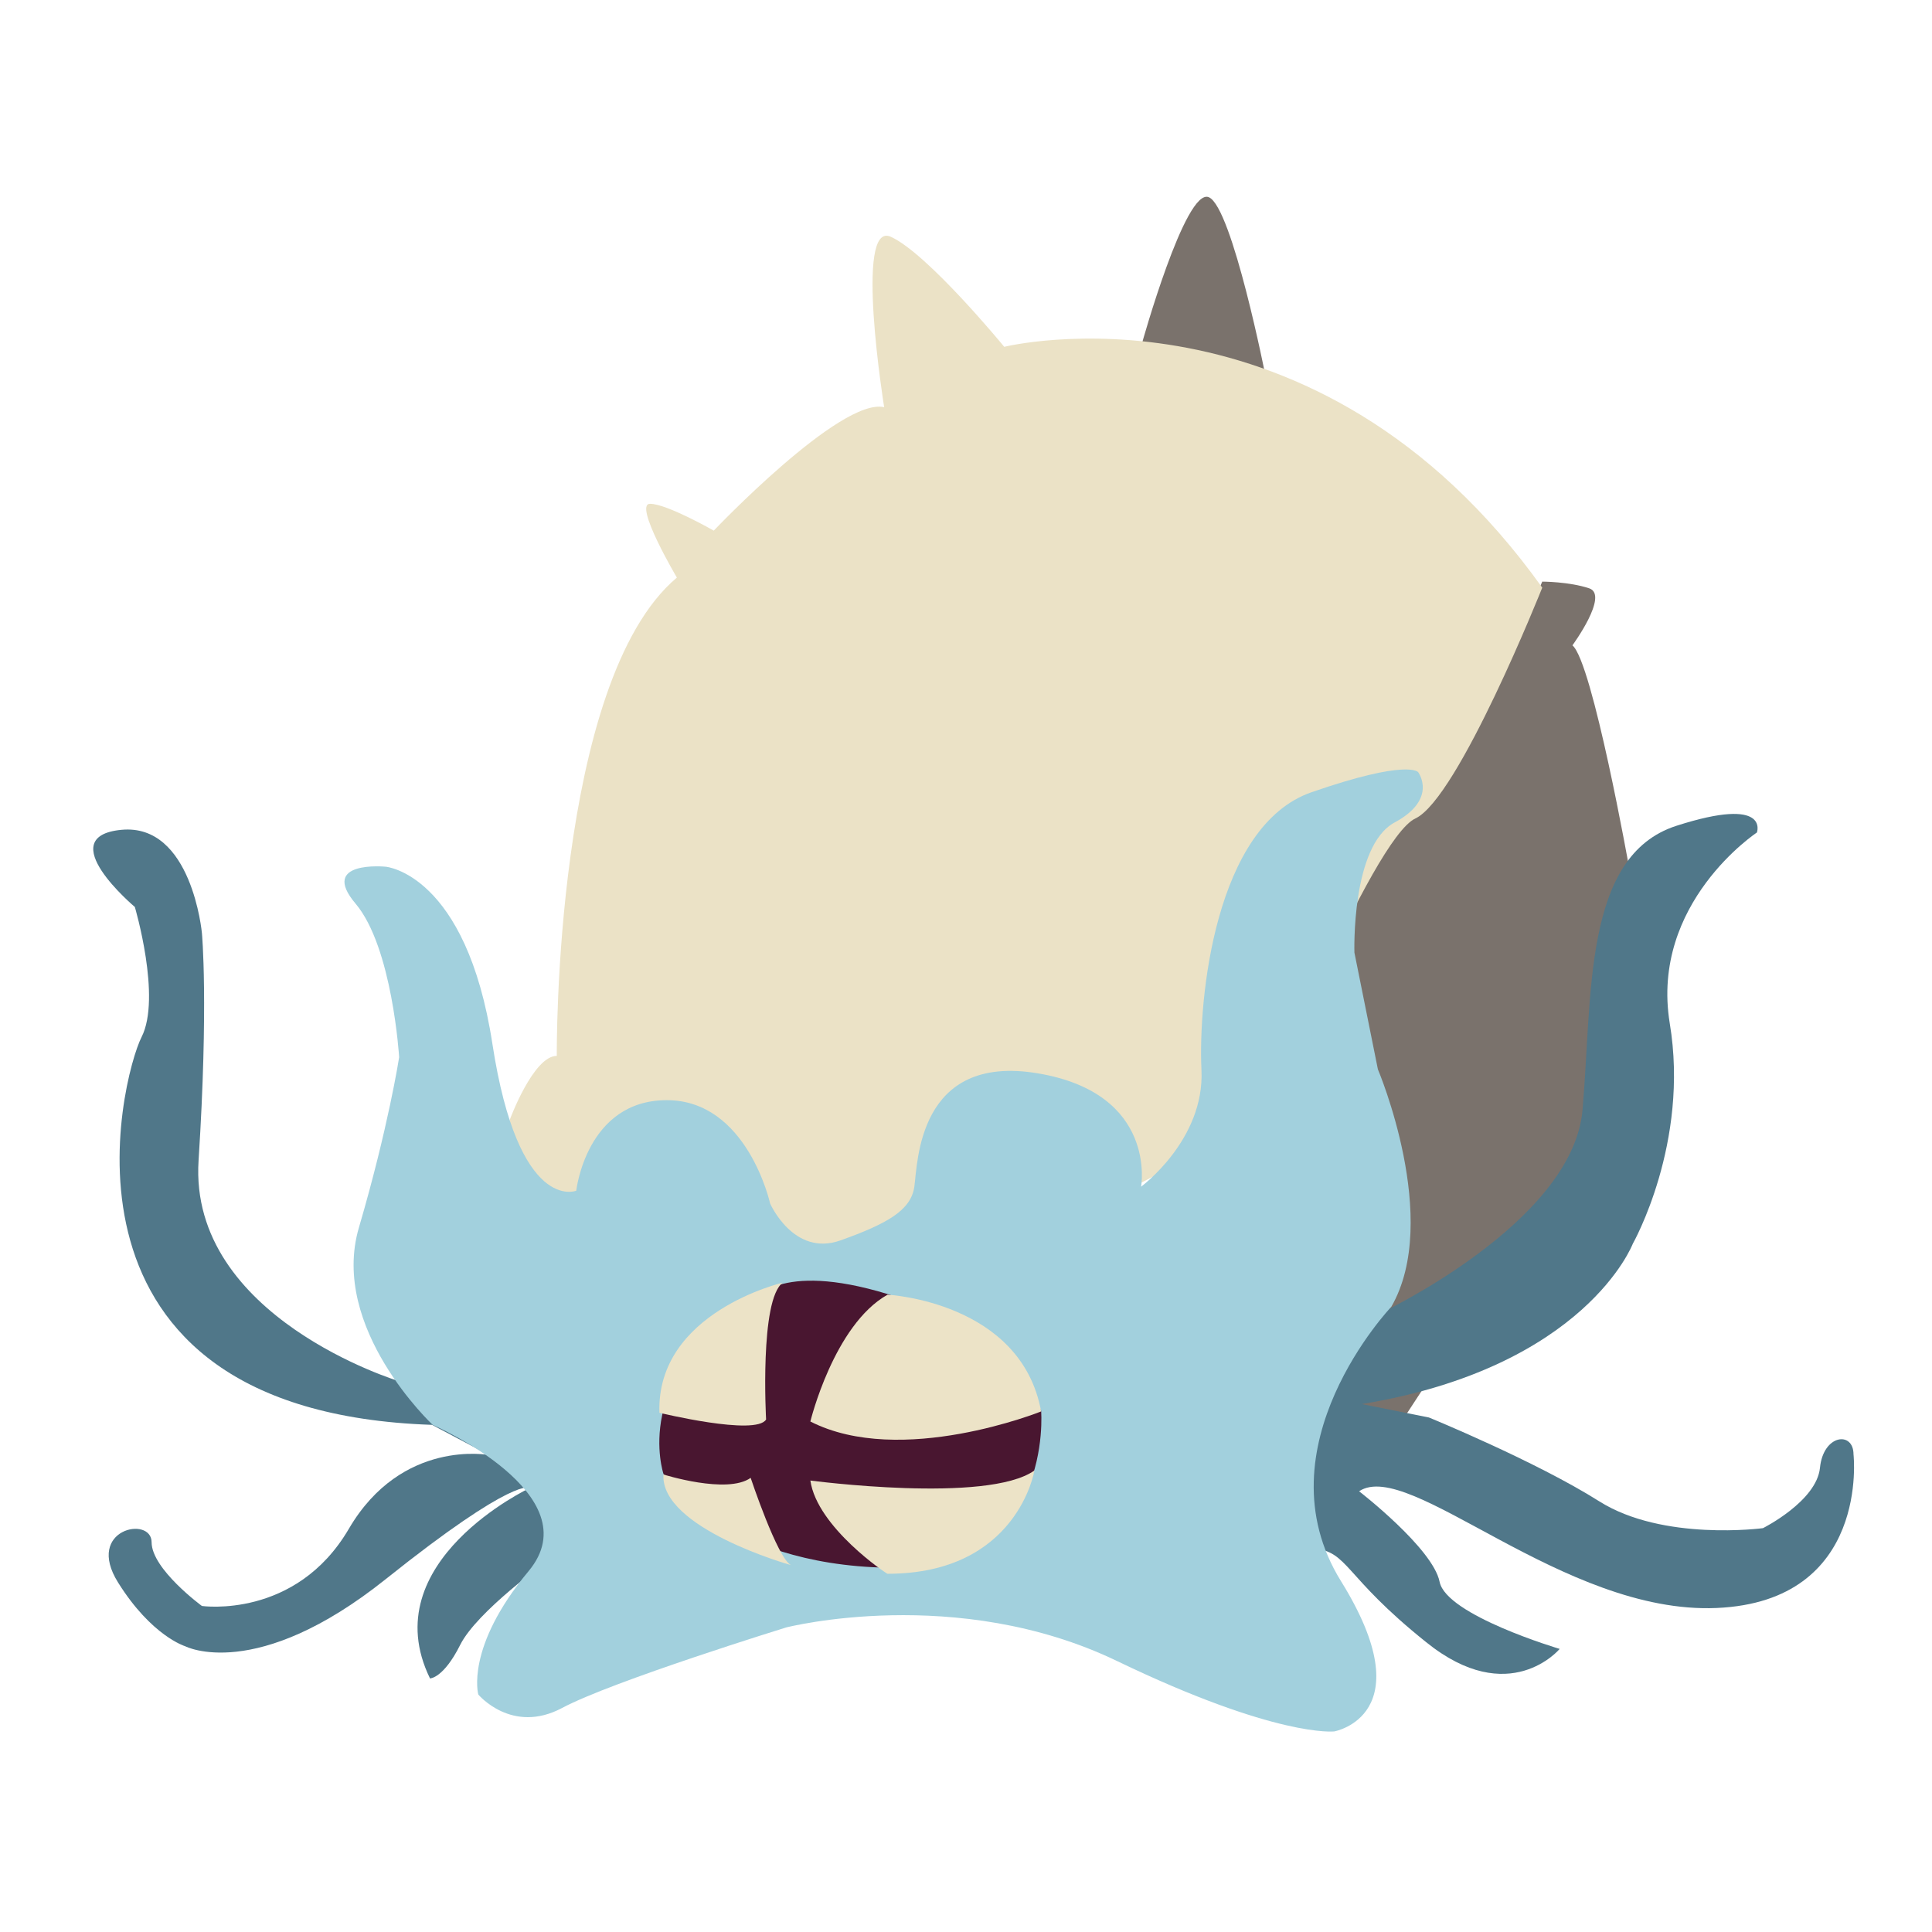
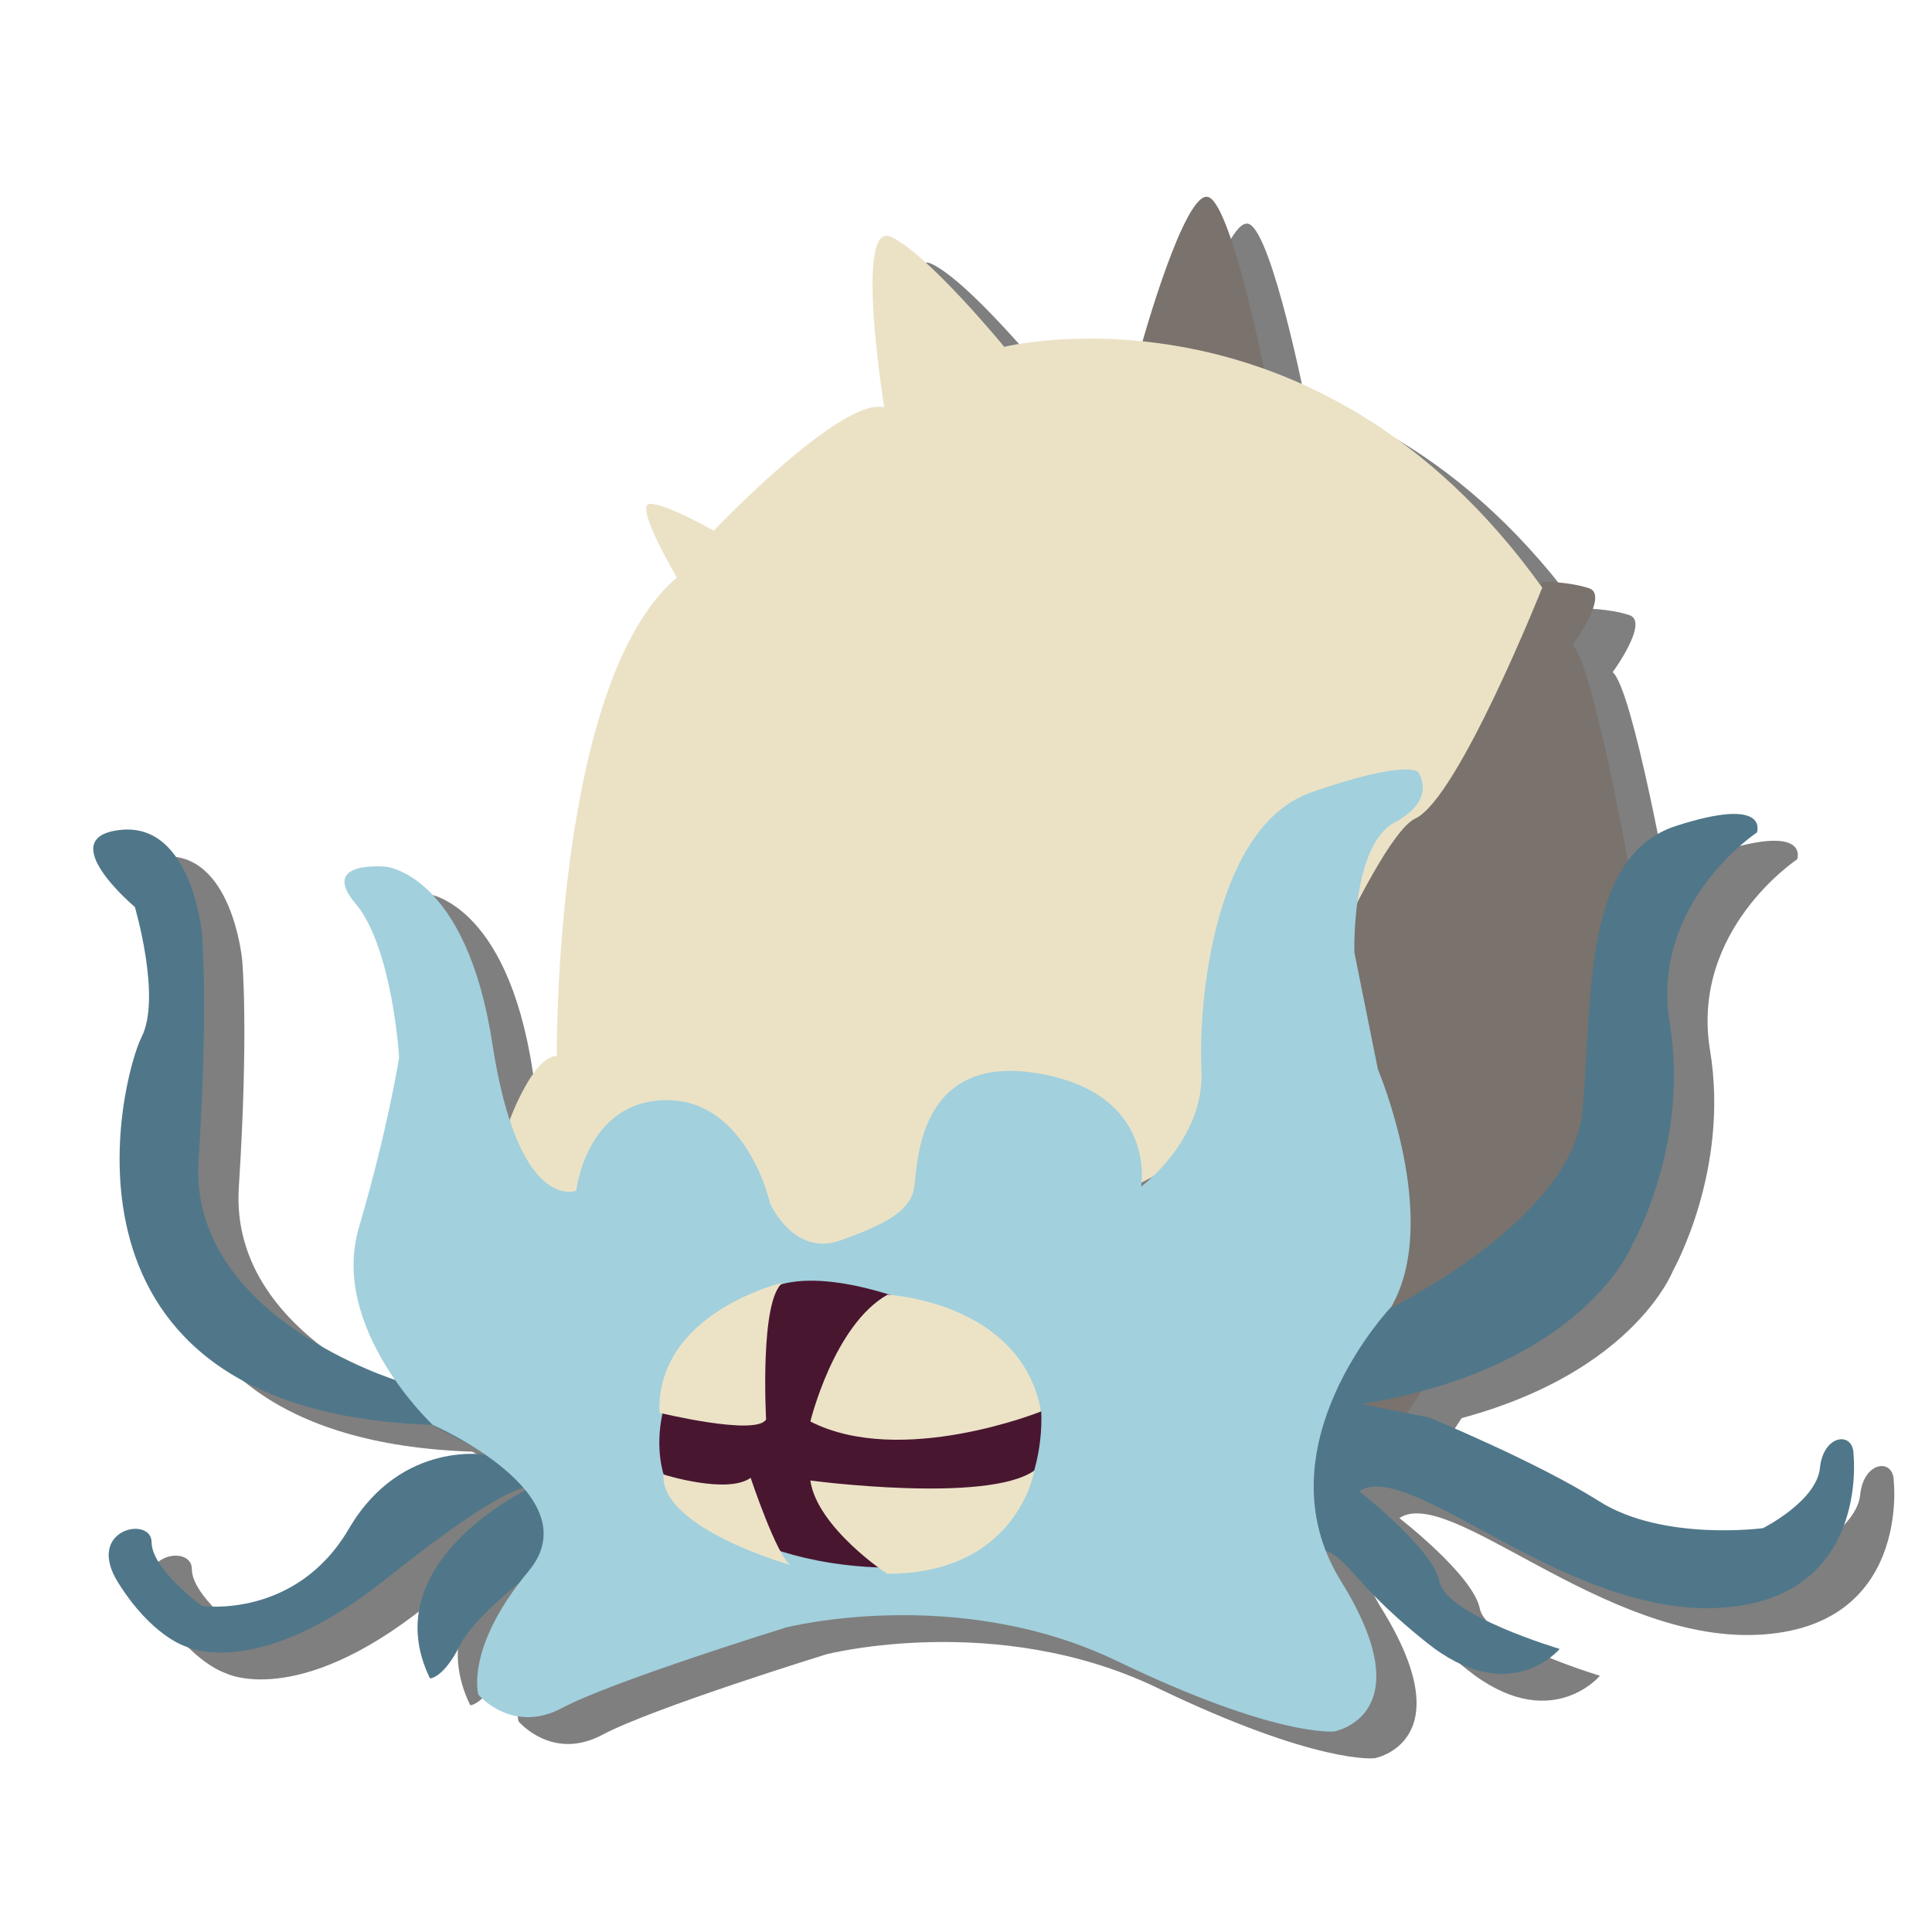
<svg xmlns="http://www.w3.org/2000/svg" version="1.1" id="Layer_1" x="0px" y="0px" viewBox="0 0 288 288" style="enable-background:new 0 0 288 288;" xml:space="preserve">
  <style type="text/css">
- 	.st0{fill:#507789;}
- 	.st1{fill:#7A726C;}
- 	.st2{fill:#EBE2C6;}
- 	.st3{fill:#A2D0DD;}
- 	.st4{fill:#491630;}
- 	.st5{fill:#ECE3C7;}
+ 	.st0{opacity:0.5;}
+ 	.st1{fill:#507789;}
+ 	.st2{fill:#7A726C;}
+ 	.st3{fill:#EBE2C6;}
+ 	.st4{fill:#A2D0DD;}
+ 	.st5{fill:#491630;}
+ 	.st6{fill:#ECE3C7;}
</style>
-   <path class="st0" d="M59.5,205.9c0,0-31.4-9.5-29.9-32.9s0.5-33.9,0.5-33.9s-1.5-16.4-12-15.4c-10.5,1,2,11.5,2,11.5s4,13.5,1,19.4  s-15.9,55.8,43.3,57.8l8.5,4.5c0,0-13-2.5-20.9,11s-21.9,11.5-21.9,11.5s-7.5-5.5-7.5-9.5s-10-2-5,6s10,9.5,10,9.5s10.5,5.5,29.9-10  S79,221.8,79,221.8s-23.4,11-14.9,28.4c0,0,2,0,4.5-5c2.5-5,13-12.5,13-12.5l4.5-8.5C85.9,224.3,66,204.9,59.5,205.9z" />
-   <path class="st1" d="M200.5,224.8l14-21.4l26.4-34.4l2-39.4c0,0-5.5-30.9-8.5-33.4c0,0,5.5-7.5,2.5-8.5c-3-1-7-1-7-1  s-13.5,31.4-19.4,32.4c-6,1-12,16.9-12,16.9l5,54.3L200.5,224.8z" />
-   <path class="st0" d="M205.5,195.9c0,0,28.9-13.5,30.4-30.4s0-37.9,14-42.4c14-4.5,12,1,12,1s-15.9,10.5-13,28.4  c3,17.9-5.5,32.9-5.5,32.9s-7,18.4-40.4,23.9l10,2c0,0,15.9,6.5,25.4,12.5c9.5,6,24.4,4,24.4,4s8-4,8.5-9c0.5-5,5-5.5,5-2  c0,0,2.5,21.9-20.4,22.9c-22.9,1-45.8-22.4-53.3-17.4c0,0,11,8.5,12,13.5c1,5,17.9,10,17.9,10s-7.5,9-19.9-1  c-12.5-10-11.5-13.5-16.9-14c-5.5-0.5-1-19.9-1-19.9L205.5,195.9z" />
-   <path class="st1" d="M170.2,51.3c0,0,6.5-23.4,10-21.9c3.5,1.5,8.5,26.9,8.5,26.9L170.2,51.3z" />
-   <path class="st2" d="M76,166.9c0,0,3.5-9.5,7-9.5c0,0-0.5-55.8,17.9-71.3c0,0-6.5-11-4-11s9.5,4,9.5,4s18.9-19.9,25.4-18.4  c0,0-4.5-27.9,1-25.4s16.9,16.4,16.9,16.4s46.3-11.5,80.2,35.9c0,0-12.5,31.4-18.9,34.4c-6.5,3-23.4,45.3-23.4,45.3l-50.3,25.9  l-49.3-6.5l-13-13L76,166.9z" />
-   <path class="st3" d="M64.5,212.4c0,0-15.4-14.4-11-29.4s6-25.4,6-25.4s-1-16.4-6.5-22.9c-5.5-6.5,4.5-5.5,4.5-5.5s12,1,15.9,26.4  s12.5,21.9,12.5,21.9S87.4,164,99.4,164s15.4,15.4,15.4,15.4s3.5,8,10.5,5.5c7-2.5,10.5-4.5,11-8c0.5-3.5,0.5-19.9,18.4-16.9  s15.4,16.9,15.4,16.9s9.5-7,9-17.4c-0.5-10.5,2-36.4,16.4-41.4c14.4-5,15.9-3,15.9-3s3,4-3.5,7.5c-6.5,3.5-6,19.4-6,19.4l3.5,17.4  c0,0,9.5,22.4,2,35.4c0,0-19.9,20.9-7.5,40.9s-1,22.4-1,22.4s-8.5,1-32.4-10.5c-23.9-11.5-49.3-5-49.3-5s-25.9,8-33.4,12  s-12.5-2-12.5-2s-2-7,7.5-18.4S64.5,212.4,64.5,212.4z" />
-   <path class="st4" d="M112.4,193.9c0,0,3.5-6,19.9-1c16.4,5,22.9,17.4,22.9,17.4s2,23.9-22.9,23.4c-24.9-0.5-33.4-14-33.4-14  S93.9,204.9,112.4,193.9z" />
-   <path class="st5" d="M98.3,210.6c0,0,14.4,3.5,15.9,1c0,0-1-17.9,2.5-20.4C116.7,191.2,97.8,195.6,98.3,210.6z" />
-   <path class="st5" d="M120.8,211.9c0,0,3.5-14.4,11.5-18.9c0,0,19.9,1,22.9,17.4C155.2,210.4,134.3,218.8,120.8,211.9z" />
-   <path class="st5" d="M98.9,219.8c0,0,9.5,3,13,0.5c0,0,4,12,6,13C117.8,233.3,98.4,227.8,98.9,219.8z" />
-   <path class="st5" d="M120.8,220.7c0,0,26.4,3.5,33.4-1.5c0,0-2.5,15.4-21.9,15.4C132.3,234.7,121.8,227.7,120.8,220.7z" />
+   <g class="st0">
+     <path d="M65.5,209.9c0,0-31.4-9.5-29.9-32.9s0.5-33.9,0.5-33.9s-1.5-16.4-12-15.4c-10.5,1,2,11.5,2,11.5s4,13.5,1,19.4   s-15.9,55.8,43.3,57.8l8.5,4.5c0,0-13-2.5-20.9,11s-21.9,11.5-21.9,11.5s-7.5-5.5-7.5-9.5s-10-2-5,6s10,9.5,10,9.5   s10.5,5.5,29.9-10S85,225.8,85,225.8s-23.4,11-14.9,28.4c0,0,2,0,4.5-5s13-12.5,13-12.5l4.5-8.5C91.9,228.3,72,208.9,65.5,209.9z" />
+     <path d="M206.5,228.8l14-21.4l26.4-34.4l2-39.4c0,0-5.5-30.9-8.5-33.4c0,0,5.5-7.5,2.5-8.5s-7-1-7-1s-13.5,31.4-19.4,32.4   c-6,1-12,16.9-12,16.9l5,54.3L206.5,228.8z" />
+     <path d="M211.5,199.9c0,0,28.9-13.5,30.4-30.4s0-37.9,14-42.4c14-4.5,12,1,12,1s-15.9,10.5-13,28.4c3,17.9-5.5,32.9-5.5,32.9   s-7,18.4-40.4,23.9l10,2c0,0,15.9,6.5,25.4,12.5s24.4,4,24.4,4s8-4,8.5-9s5-5.5,5-2c0,0,2.5,21.9-20.4,22.9s-45.8-22.4-53.3-17.4   c0,0,11,8.5,12,13.5s17.9,10,17.9,10s-7.5,9-19.9-1c-12.5-10-11.5-13.5-16.9-14c-5.5-0.5-1-19.9-1-19.9L211.5,199.9z" />
+     <path d="M176.2,55.3c0,0,6.5-23.4,10-21.9s8.5,26.9,8.5,26.9L176.2,55.3z" />
+     <path d="M82,170.9c0,0,3.5-9.5,7-9.5c0,0-0.5-55.8,17.9-71.3c0,0-6.5-11-4-11s9.5,4,9.5,4s18.9-19.9,25.4-18.4c0,0-4.5-27.9,1-25.4   s16.9,16.4,16.9,16.4s46.3-11.5,80.2,35.9c0,0-12.5,31.4-18.9,34.4c-6.5,3-23.4,45.3-23.4,45.3l-50.3,25.9L94,190.7l-13-13   L82,170.9z" />
+     <path d="M70.5,216.4c0,0-15.4-14.4-11-29.4s6-25.4,6-25.4s-1-16.4-6.5-22.9s4.5-5.5,4.5-5.5s12,1,15.9,26.4s12.5,21.9,12.5,21.9   s1.5-13.5,13.5-13.5s15.4,15.4,15.4,15.4s3.5,8,10.5,5.5c7-2.5,10.5-4.5,11-8s0.5-19.9,18.4-16.9s15.4,16.9,15.4,16.9s9.5-7,9-17.4   c-0.5-10.5,2-36.4,16.4-41.4s15.9-3,15.9-3s3,4-3.5,7.5c-6.5,3.5-6,19.4-6,19.4l3.5,17.4c0,0,9.5,22.4,2,35.4   c0,0-19.9,20.9-7.5,40.9s-1,22.4-1,22.4s-8.5,1-32.4-10.5c-23.9-11.5-49.3-5-49.3-5s-25.9,8-33.4,12c-7.5,4-12.5-2-12.5-2   s-2-7,7.5-18.4S70.5,216.4,70.5,216.4z" />
+     <path d="M118.4,197.9c0,0,3.5-6,19.9-1s22.9,17.4,22.9,17.4s2,23.9-22.9,23.4s-33.4-14-33.4-14S99.9,208.9,118.4,197.9z" />
+     <path d="M104.3,214.6c0,0,14.4,3.5,15.9,1c0,0-1-17.9,2.5-20.4C122.7,195.2,103.8,199.6,104.3,214.6z" />
+     <path d="M126.8,215.9c0,0,3.5-14.4,11.5-18.9c0,0,19.9,1,22.9,17.4C161.2,214.4,140.3,222.8,126.8,215.9z" />
+     <path d="M104.9,223.8c0,0,9.5,3,13,0.5c0,0,4,12,6,13C123.8,237.3,104.4,231.8,104.9,223.8z" />
+     <path d="M126.8,224.7c0,0,26.4,3.5,33.4-1.5c0,0-2.5,15.4-21.9,15.4C138.3,238.7,127.8,231.7,126.8,224.7z" />
+   </g>
+   <g>
+     <path class="st1" d="M59.5,205.9c0,0-31.4-9.5-29.9-32.9s0.5-33.9,0.5-33.9s-1.5-16.4-12-15.4s2,11.5,2,11.5s4,13.5,1,19.4   s-15.9,55.8,43.3,57.8l8.5,4.5c0,0-13-2.5-20.9,11s-21.9,11.5-21.9,11.5s-7.5-5.5-7.5-9.5s-10-2-5,6s10,9.5,10,9.5   s10.5,5.5,29.9-10S79,221.8,79,221.8s-23.4,11-14.9,28.4c0,0,2,0,4.5-5s13-12.5,13-12.5l4.5-8.5C85.9,224.3,66,204.9,59.5,205.9z" />
+     <path class="st2" d="M200.5,224.8l14-21.4l26.4-34.4l2-39.4c0,0-5.5-30.9-8.5-33.4c0,0,5.5-7.5,2.5-8.5s-7-1-7-1   s-13.5,31.4-19.4,32.4c-6,1-12,16.9-12,16.9l5,54.3L200.5,224.8z" />
+     <path class="st1" d="M205.5,195.9c0,0,28.9-13.5,30.4-30.4s0-37.9,14-42.4s12,1,12,1s-15.9,10.5-13,28.4c3,17.9-5.5,32.9-5.5,32.9   s-7,18.4-40.4,23.9l10,2c0,0,15.9,6.5,25.4,12.5s24.4,4,24.4,4s8-4,8.5-9s5-5.5,5-2c0,0,2.5,21.9-20.4,22.9s-45.8-22.4-53.3-17.4   c0,0,11,8.5,12,13.5s17.9,10,17.9,10s-7.5,9-19.9-1c-12.5-10-11.5-13.5-16.9-14c-5.5-0.5-1-19.9-1-19.9L205.5,195.9z" />
+     <path class="st2" d="M170.2,51.3c0,0,6.5-23.4,10-21.9s8.5,26.9,8.5,26.9L170.2,51.3z" />
+     <path class="st3" d="M76,166.9c0,0,3.5-9.5,7-9.5c0,0-0.5-55.8,17.9-71.3c0,0-6.5-11-4-11s9.5,4,9.5,4s18.9-19.9,25.4-18.4   c0,0-4.5-27.9,1-25.4s16.9,16.4,16.9,16.4s46.3-11.5,80.2,35.9c0,0-12.5,31.4-18.9,34.4c-6.5,3-23.4,45.3-23.4,45.3l-50.3,25.9   L88,186.7l-13-13L76,166.9z" />
+     <path class="st4" d="M64.5,212.4c0,0-15.4-14.4-11-29.4s6-25.4,6-25.4s-1-16.4-6.5-22.9s4.5-5.5,4.5-5.5s12,1,15.9,26.4   s12.5,21.9,12.5,21.9S87.4,164,99.4,164s15.4,15.4,15.4,15.4s3.5,8,10.5,5.5s10.5-4.5,11-8s0.5-19.9,18.4-16.9s15.4,16.9,15.4,16.9   s9.5-7,9-17.4c-0.5-10.5,2-36.4,16.4-41.4s15.9-3,15.9-3s3,4-3.5,7.5s-6,19.4-6,19.4l3.5,17.4c0,0,9.5,22.4,2,35.4   c0,0-19.9,20.9-7.5,40.9s-1,22.4-1,22.4s-8.5,1-32.4-10.5s-49.3-5-49.3-5s-25.9,8-33.4,12s-12.5-2-12.5-2s-2-7,7.5-18.4   S64.5,212.4,64.5,212.4z" />
+     <path class="st5" d="M112.4,193.9c0,0,3.5-6,19.9-1s22.9,17.4,22.9,17.4s2,23.9-22.9,23.4s-33.4-14-33.4-14S93.9,204.9,112.4,193.9   z" />
+     <path class="st6" d="M98.3,210.6c0,0,14.4,3.5,15.9,1c0,0-1-17.9,2.5-20.4C116.7,191.2,97.8,195.6,98.3,210.6z" />
+     <path class="st6" d="M120.8,211.9c0,0,3.5-14.4,11.5-18.9c0,0,19.9,1,22.9,17.4C155.2,210.4,134.3,218.8,120.8,211.9z" />
+     <path class="st6" d="M98.9,219.8c0,0,9.5,3,13,0.5c0,0,4,12,6,13C117.8,233.3,98.4,227.8,98.9,219.8z" />
+     <path class="st6" d="M120.8,220.7c0,0,26.4,3.5,33.4-1.5c0,0-2.5,15.4-21.9,15.4C132.3,234.7,121.8,227.7,120.8,220.7z" />
+   </g>
</svg>
